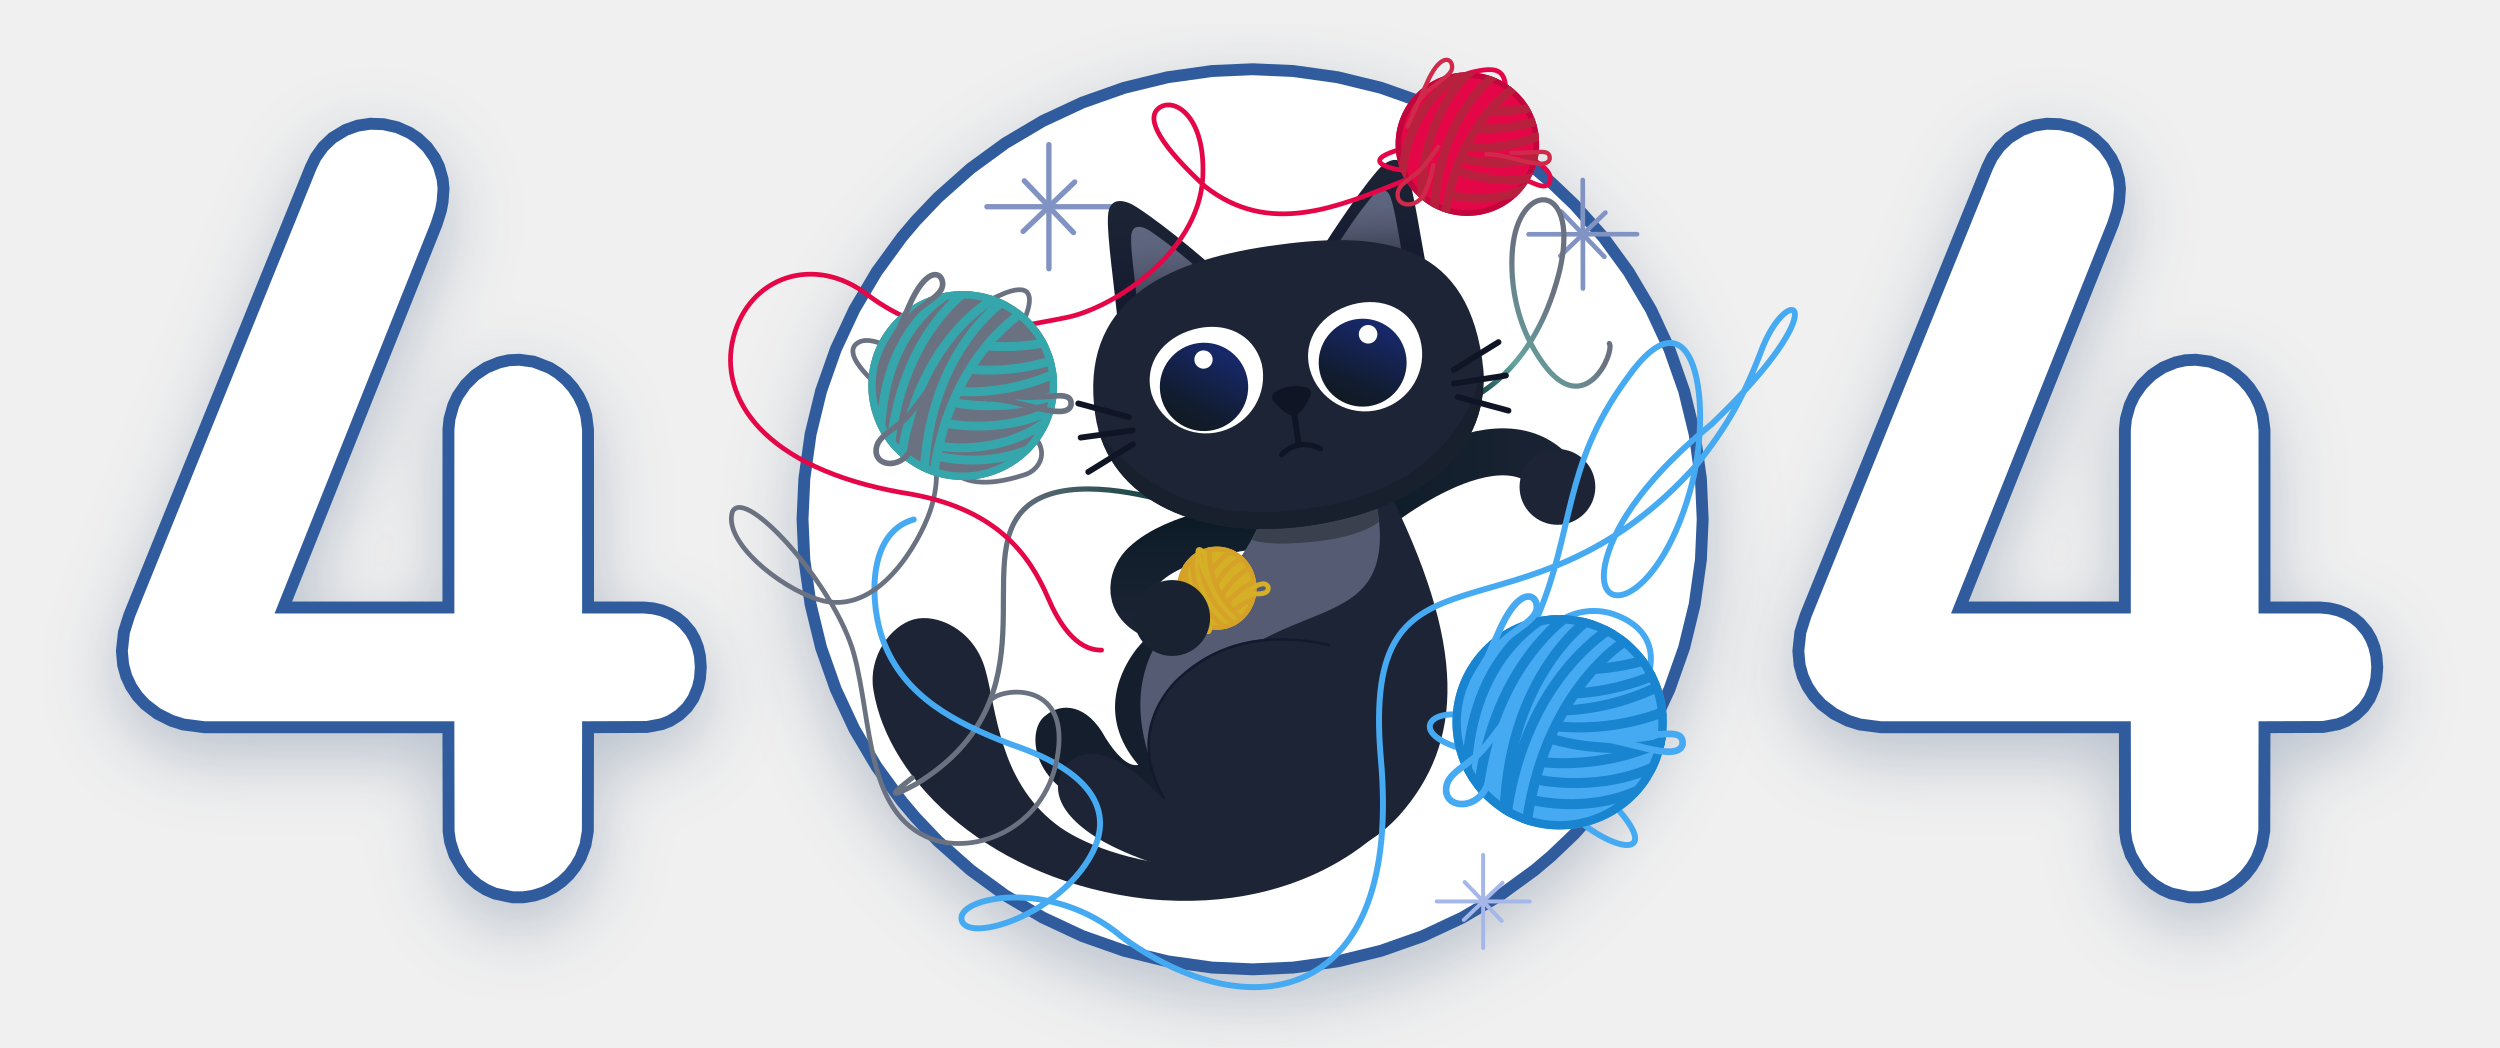
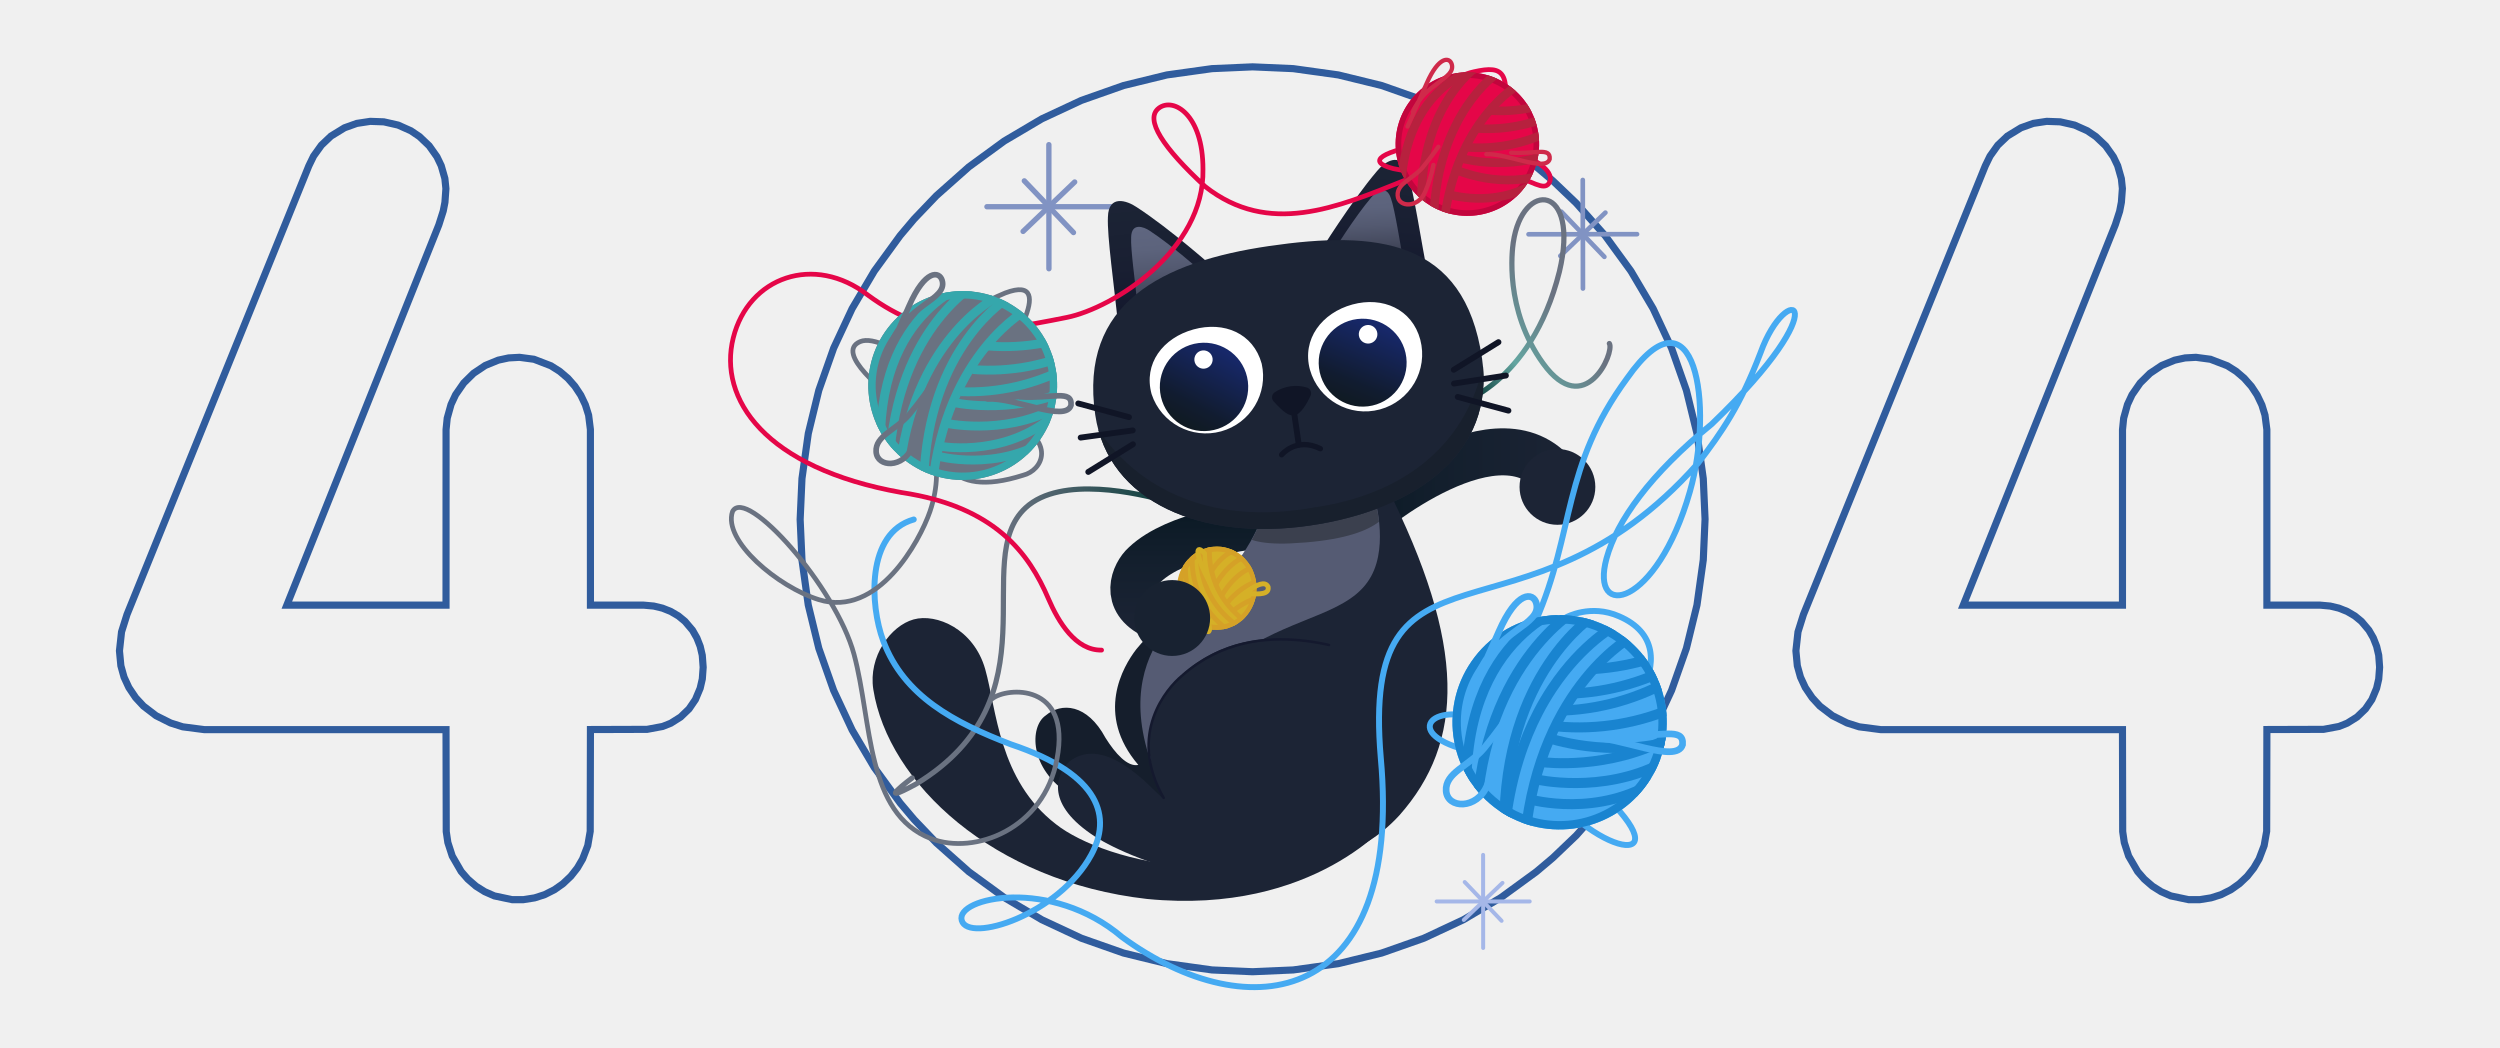
<svg xmlns="http://www.w3.org/2000/svg" width="1050" height="440" viewBox="0 0 1050 440">
  <g id="Group">
-     <filter id="filter1" x="0" y="0" width="1050" height="440" filterUnits="userSpaceOnUse" primitiveUnits="userSpaceOnUse" color-interpolation-filters="sRGB">
-       <feGaussianBlur stdDeviation="15" />
-       <feOffset dx="-0" dy="10" result="offsetblur" />
-       <feFlood flood-color="#1b3966" flood-opacity="0.253" />
-       <feComposite in2="offsetblur" operator="in" />
-       <feMerge>
-         <feMergeNode />
-         <feMergeNode in="SourceGraphic" />
-       </feMerge>
-     </filter>
-     <path id="Path" fill="#ffffff" stroke="#305c9d" stroke-width="5" filter="url(#filter1)" d="M 543.141 29.828 L 561.875 32.453 L 580.016 36.875 L 597.531 43.047 L 614.203 50.812 L 629.938 60.125 L 644.594 70.812 L 651.453 76.609 L 661.266 85.969 L 673.469 99.703 L 684.047 114.203 L 693.391 129.984 L 701.156 146.672 L 707.344 164.234 L 711.75 182.328 L 714.375 201.047 L 715.125 218.109 L 714.375 235.141 L 711.75 253.875 L 707.344 271.984 L 701.156 289.531 L 693.391 306.219 L 684.078 321.953 L 673.469 336.5 L 661.312 350.203 L 651.469 359.594 L 644.594 365.406 L 629.953 376.078 L 614.188 385.391 L 597.531 393.172 L 580.016 399.328 L 561.875 403.75 L 543.141 406.375 L 526.094 407.125 L 509.062 406.375 L 490.328 403.75 L 472.172 399.328 L 454.672 393.172 L 437.984 385.391 L 422.234 376.078 L 407.672 365.453 L 393.953 353.281 L 384.594 343.453 L 378.75 336.547 L 368.125 321.953 L 358.812 306.203 L 351.031 289.531 L 344.844 271.984 L 340.453 253.875 L 337.828 235.141 L 337.062 218.109 L 337.828 201.047 L 340.453 182.328 L 344.844 164.234 L 351.031 146.672 L 358.812 130 L 368.156 114.203 L 378.75 99.656 L 384.594 92.75 L 393.953 82.938 L 407.703 70.734 L 422.25 60.125 L 437.984 50.812 L 454.672 43.047 L 472.172 36.875 L 490.328 32.453 L 509.062 29.828 L 526.094 29.078 Z" />
+     <path id="Path" fill="none" stroke="#305c9d" stroke-width="3" d="M 614.609 386.297 L 598 394.062 L 580.297 400.281 L 562.094 404.734 L 543.156 407.375 L 526.094 408.125 L 509.047 407.375 L 490.109 404.734 L 471.891 400.281 L 454.203 394.062 L 437.578 386.297 L 421.781 376.969 L 406.938 366.141 L 393.297 354.031 L 383.922 344.203 L 378.062 337.266 L 367.219 322.375 L 357.891 306.594 L 350.125 289.969 L 343.906 272.312 L 339.469 254.094 L 336.828 235.156 L 336.062 218.172 L 336.828 201 L 339.484 182.047 L 343.906 163.906 L 350.141 146.203 L 357.891 129.609 L 367.219 113.828 L 378.062 98.938 L 383.922 92 L 393.297 82.188 L 406.938 70.078 L 421.812 59.219 L 437.578 49.906 L 454.203 42.156 L 471.891 35.922 L 490.109 31.469 L 509.047 28.828 L 526.094 28.078 L 543.156 28.828 L 562.094 31.469 L 580.297 35.922 L 598 42.156 L 614.609 49.906 L 630.375 59.219 L 645.25 70.078 L 652.203 75.938 L 662.016 85.312 L 674.125 98.938 L 684.984 113.828 L 694.312 129.609 L 702.047 146.203 L 708.281 163.906 L 712.719 182.047 L 715.375 201 L 716.125 218.047 L 715.375 235.156 L 712.734 254.094 L 708.281 272.312 L 702.062 289.969 L 694.312 306.594 L 684.984 322.375 L 674.188 337.188 L 662.016 350.906 L 652.203 360.281 L 645.25 366.141 L 630.406 376.969 Z" />
  </g>
  <g id="g1">
    <path id="eN8HYslCIaj5" fill="none" stroke="#8193c3" stroke-width="2.245" stroke-linecap="round" stroke-linejoin="round" stroke-dasharray="34.83 34.83" stroke-dashoffset="0" d="M 440.522 60.758 L 440.522 86.822" />
    <path id="eN8HYslCIaj6" fill="none" stroke="#8193c3" stroke-width="2.245" stroke-linecap="round" stroke-linejoin="round" stroke-dasharray="34.83 34.83" stroke-dashoffset="0" d="M 414.511 86.826 L 440.575 86.826" />
    <path id="eN8HYslCIaj7" fill="none" stroke="#8193c3" stroke-width="2.245" stroke-linecap="round" stroke-linejoin="round" stroke-dasharray="34.83 34.83" stroke-dashoffset="0" d="M 466.604 86.826 L 440.54 86.826" />
    <path id="eN8HYslCIaj8" fill="none" stroke="#8193c3" stroke-width="2.245" stroke-linecap="round" stroke-linejoin="round" stroke-dasharray="34.83 34.83" stroke-dashoffset="0" d="M 440.548 112.87 L 440.548 86.806" />
    <g id="g2">
      <path id="eN8HYslCIaj10" fill="none" stroke="#8193c3" stroke-width="2.245" stroke-linecap="round" stroke-linejoin="round" stroke-dasharray="34.83 34.83" stroke-dashoffset="0" d="M 450.863 97.671 L 440.519 86.851" />
      <path id="eN8HYslCIaj11" fill="none" stroke="#8193c3" stroke-width="2.245" stroke-linecap="round" stroke-linejoin="round" stroke-dasharray="34.83 34.83" stroke-dashoffset="0" d="M 430.213 75.961 L 440.557 86.78" />
      <path id="eN8HYslCIaj12" fill="none" stroke="#8193c3" stroke-width="2.245" stroke-linecap="round" stroke-linejoin="round" stroke-dasharray="34.83 34.83" stroke-dashoffset="0" d="M 429.699 97.186 L 440.518 86.843" />
      <path id="eN8HYslCIaj13" fill="none" stroke="#8193c3" stroke-width="2.245" stroke-linecap="round" stroke-linejoin="round" stroke-dasharray="34.83 34.83" stroke-dashoffset="0" d="M 451.365 76.439 L 440.546 86.782" />
    </g>
  </g>
  <g id="g3">
    <path id="eN8HYslCIaj15" fill="none" stroke="#8193c3" stroke-width="1.964" stroke-linecap="round" stroke-linejoin="round" stroke-dasharray="34.83 34.83" stroke-dashoffset="0" d="M 664.83 121.178 L 664.807 98.382" />
    <path id="eN8HYslCIaj16" fill="none" stroke="#8193c3" stroke-width="1.964" stroke-linecap="round" stroke-linejoin="round" stroke-dasharray="34.83 34.83" stroke-dashoffset="0" d="M 687.557 98.356 L 664.761 98.379" />
    <path id="eN8HYslCIaj17" fill="none" stroke="#8193c3" stroke-width="1.964" stroke-linecap="round" stroke-linejoin="round" stroke-dasharray="34.83 34.83" stroke-dashoffset="0" d="M 641.995 98.401 L 664.791 98.379" />
    <path id="eN8HYslCIaj18" fill="none" stroke="#8193c3" stroke-width="1.964" stroke-linecap="round" stroke-linejoin="round" stroke-dasharray="34.83 34.83" stroke-dashoffset="0" d="M 664.762 75.6 L 664.784 98.396" />
    <g id="g4">
      <path id="eN8HYslCIaj20" fill="none" stroke="#8193c3" stroke-width="1.964" stroke-linecap="round" stroke-linejoin="round" stroke-dasharray="34.83 34.83" stroke-dashoffset="0" d="M 655.754 88.903 L 664.809 98.356" />
      <path id="eN8HYslCIaj21" fill="none" stroke="#8193c3" stroke-width="1.964" stroke-linecap="round" stroke-linejoin="round" stroke-dasharray="34.83 34.83" stroke-dashoffset="0" d="M 673.832 107.872 L 664.777 98.419" />
      <path id="eN8HYslCIaj22" fill="none" stroke="#8193c3" stroke-width="1.964" stroke-linecap="round" stroke-linejoin="round" stroke-dasharray="34.83 34.83" stroke-dashoffset="0" d="M 674.264 89.308 L 664.81 98.364" />
      <path id="eN8HYslCIaj23" fill="none" stroke="#8193c3" stroke-width="1.964" stroke-linecap="round" stroke-linejoin="round" stroke-dasharray="34.83 34.83" stroke-dashoffset="0" d="M 655.333 107.473 L 664.786 98.417" />
    </g>
  </g>
  <g id="g5">
    <path id="eN8HYslCIaj25" fill="none" stroke="#a5b7e8" stroke-width="1.684" stroke-linecap="round" stroke-linejoin="round" stroke-dasharray="34.83 34.83" stroke-dashoffset="0" d="M 622.909 359.058 L 622.909 378.607" />
    <path id="eN8HYslCIaj26" fill="none" stroke="#a5b7e8" stroke-width="1.684" stroke-linecap="round" stroke-linejoin="round" stroke-dasharray="34.83 34.83" stroke-dashoffset="0" d="M 603.4 378.61 L 622.949 378.61" />
    <path id="eN8HYslCIaj27" fill="none" stroke="#a5b7e8" stroke-width="1.684" stroke-linecap="round" stroke-linejoin="round" stroke-dasharray="34.83 34.83" stroke-dashoffset="0" d="M 642.471 378.61 L 622.923 378.61" />
    <path id="eN8HYslCIaj28" fill="none" stroke="#a5b7e8" stroke-width="1.684" stroke-linecap="round" stroke-linejoin="round" stroke-dasharray="34.83 34.83" stroke-dashoffset="0" d="M 622.929 398.144 L 622.929 378.595" />
    <g id="g6">
      <path id="eN8HYslCIaj30" fill="none" stroke="#a5b7e8" stroke-width="1.684" stroke-linecap="round" stroke-linejoin="round" stroke-dasharray="34.83 34.83" stroke-dashoffset="0" d="M 630.665 386.744 L 622.907 378.629" />
      <path id="eN8HYslCIaj31" fill="none" stroke="#a5b7e8" stroke-width="1.684" stroke-linecap="round" stroke-linejoin="round" stroke-dasharray="34.83 34.83" stroke-dashoffset="0" d="M 615.177 370.461 L 622.935 378.575" />
      <path id="eN8HYslCIaj32" fill="none" stroke="#a5b7e8" stroke-width="1.684" stroke-linecap="round" stroke-linejoin="round" stroke-dasharray="34.83 34.83" stroke-dashoffset="0" d="M 614.792 386.38 L 622.906 378.622" />
      <path id="eN8HYslCIaj33" fill="none" stroke="#a5b7e8" stroke-width="1.684" stroke-linecap="round" stroke-linejoin="round" stroke-dasharray="34.83 34.83" stroke-dashoffset="0" d="M 631.041 370.819 L 622.927 378.577" />
    </g>
  </g>
  <g id="eN8HYslCIaj34">
    <path id="eN8HYslCIaj35" fill="#1c2435" stroke="none" d="M 584.642 343.932 C 584.642 343.932 552.409 384.548 481.717 377.558 C 417.062 370.253 373.019 328.762 366.795 289.584 C 364.624 275.753 374.046 262.873 383.676 260.168 C 393.306 257.463 409.003 264.213 413.784 281.043 C 418.564 297.872 419.422 327.639 443.535 346.195 C 463.721 362.106 530.852 380.13 583.015 338.814 C 584.503 340.817 584.087 341.499 584.642 343.932 Z" />
    <linearGradient id="linearGradient1" x1="492.924" y1="212.653" x2="492.924" y2="266.99" gradientUnits="userSpaceOnUse">
      <stop offset="0.01" stop-color="#0a1924" stop-opacity="1" />
      <stop offset="0.41" stop-color="#131f2d" stop-opacity="1" />
      <stop offset="1" stop-color="#1c2435" stop-opacity="1" />
    </linearGradient>
    <path id="eN8HYslCIaj36" fill="none" stroke="url(#linearGradient1)" stroke-width="19.747" stroke-linecap="round" stroke-linejoin="round" d="M 524.31 221.101 C 524.31 221.101 494.245 224.372 480.819 237.128 C 476.567 240.932 471.42 252.345 484.96 258.554" />
    <linearGradient id="linearGradient2" x1="564.133" y1="203.599" x2="663.284" y2="203.599" gradientUnits="userSpaceOnUse">
      <stop offset="0.01" stop-color="#0a1924" stop-opacity="1" />
      <stop offset="0.41" stop-color="#131f2d" stop-opacity="1" />
      <stop offset="1" stop-color="#1c2435" stop-opacity="1" />
    </linearGradient>
    <path id="eN8HYslCIaj37" fill="none" stroke="url(#linearGradient2)" stroke-width="19.747" stroke-linecap="round" stroke-linejoin="round" d="M 572.58 217.422 C 572.58 217.422 631.096 167.265 654.858 202.064" />
    <path id="eN8HYslCIaj38" fill="#151e2c" stroke="none" d="M 536.926 250.655 C 536.926 250.655 499.002 245.85 477.313 272.596 C 471.598 279.979 459.907 300.025 478.1 321.273 C 473.492 322.216 468.368 316.36 464.318 309.917 C 456.599 295.513 445.733 294.92 439.143 300.534 C 432.407 305.197 432.159 323.016 449.459 333.734 C 466.76 344.452 503.949 358.615 553.678 326.976 C 578.526 308.524 585.054 296.709 584.33 278.586 C 583.43 266.672 573.502 254.143 536.926 250.655 Z" />
    <path id="eN8HYslCIaj39" fill="#1c2435" stroke="none" d="M 532.059 211.666 C 532.059 211.666 527.934 234.265 502.099 254.89 C 474.476 276.929 475.606 314.623 497.952 339.789 C 508.561 353.031 554.362 378.8 587.745 342.433 C 614.908 311.782 616.268 271.356 582.04 203.702 C 564.29 207.684 555.36 210.339 532.059 211.666 Z" />
    <path id="eN8HYslCIaj40" fill="#555b73" stroke="none" d="M 577.199 208.605 C 577.199 208.605 583.287 228.352 575.937 241.922 C 567.446 257.632 545.099 258.521 522.731 272.958 C 508.996 281.076 505.035 292.408 498.76 307.109 C 499.238 325.218 495.78 342.971 483.099 319.223 C 465.346 266.424 510.016 248.307 517.333 239.136 C 530.761 221.704 531.178 211.962 531.178 211.962 Z" />
    <clipPath id="clipPath1">
      <path d="M 577.176 208.712 C 577.176 208.712 583.264 228.459 575.914 242.029 C 567.423 257.75 545.076 258.639 522.697 273.076 C 508.962 281.194 505.001 292.515 498.682 307.248 C 494.163 318.833 475.25 312.734 481.645 284.101 C 486.966 262.05 509.732 249.273 517.038 240.102 C 530.466 222.615 531.1 212.003 531.1 212.003 Z" />
    </clipPath>
    <g id="eN8HYslCIaj41" clip-path="url(#clipPath1)">
      <g id="g7">
        <path id="eN8HYslCIaj43" fill="#3b404e" stroke="none" d="M 519.57 214.236 L 584.559 209.475 C 584.4 215.719 579.073 226.523 541.982 228.234 C 515.116 229.353 518.802 218.569 519.57 214.236 Z" />
      </g>
    </g>
    <g id="eN8HYslCIaj46">
      <path id="eN8HYslCIaj47" fill="#1c2435" stroke="none" d="M 546.03 269.2 C 546.03 269.2 519.745 263.173 497.662 282.245 C 493.131 286.798 472.773 302.556 488.658 335.627 C 486.299 333.282 484.117 331.276 480.112 327.453 C 472.125 320.574 460.003 311.698 449.186 319.796 C 443.185 325.698 439.159 337.919 459.861 351.336 C 475.537 361.484 533.848 385.312 573.912 353.657 C 594.052 337.349 596.909 312.9 589.447 296.905 C 585.769 287.252 575.901 271.818 546.03 269.2 Z" />
      <path id="eN8HYslCIaj48" fill="none" stroke="#14192e" stroke-width="1.088" stroke-linecap="round" d="M 558.176 270.91 C 558.176 270.91 553.398 269.646 546.072 268.942 C 532.21 267.61 513.268 268.886 496.293 283.93 C 490.283 288.914 473.293 308.1 488.744 335.12" />
    </g>
    <linearGradient id="linearGradient3" x1="417.718" y1="262.241" x2="486.395" y2="267.185" gradientUnits="userSpaceOnUse">
      <stop offset="1e-05" stop-color="#6a7281" stop-opacity="1" />
      <stop offset="1" stop-color="#0b3e3b" stop-opacity="1" />
    </linearGradient>
    <path id="eN8HYslCIaj49" fill="none" stroke="url(#linearGradient3)" stroke-width="2.194" stroke-linecap="round" d="M 383.112 326.73 C 383.112 326.73 366.25 339.357 384.801 329.265 C 444.349 293.062 406.916 235.274 430.744 213.268 C 445.697 199.456 478.388 207.311 490.039 210.481" />
    <linearGradient id="linearGradient4" x1="623.146" y1="171.811" x2="664.622" y2="139.944" gradientUnits="userSpaceOnUse">
      <stop offset="1e-05" stop-color="#0b3e3b" stop-opacity="1" />
      <stop offset="0.428" stop-color="#64a6a1" stop-opacity="1" />
      <stop offset="1" stop-color="#6a7281" stop-opacity="1" />
    </linearGradient>
    <path id="eN8HYslCIaj50" fill="none" stroke="url(#linearGradient4)" stroke-width="2.194" stroke-linecap="round" d="M 611.069 170.132 C 611.069 170.132 642.938 162.157 654.951 114.073 C 663.727 77.015 639.373 75.49 635.566 101.907 C 635.127 104.946 631.76 130.079 648.116 152.645 C 665.592 176.78 678.267 148.024 675.93 144.283" />
    <g id="eN8HYslCIaj51">
      <g id="eN8HYslCIaj52">
        <g id="eN8HYslCIaj53">
          <linearGradient id="linearGradient5" x1="485.8" y1="83.147" x2="490.1" y2="128.049" gradientUnits="userSpaceOnUse">
            <stop offset="1e-05" stop-color="#1c2435" stop-opacity="1" />
            <stop offset="0.62" stop-color="#191f32" stop-opacity="1" />
            <stop offset="1" stop-color="#14192e" stop-opacity="1" />
          </linearGradient>
          <path id="path1" fill="url(#linearGradient5)" stroke="none" d="M 510.428 112.986 C 510.428 112.986 491.362 96.015 477.397 86.998 C 473.327 84.222 465.559 81.611 465.329 91.122 C 464.912 99.076 467.962 119.964 469.662 137.099 C 489.453 126.315 510.428 112.986 510.428 112.986 Z" />
          <linearGradient id="linearGradient6" x1="488.762" y1="95.028" x2="490.89" y2="124.264" gradientUnits="userSpaceOnUse">
            <stop offset="1e-05" stop-color="#5f6680" stop-opacity="1" />
            <stop offset="0.32" stop-color="#5c637c" stop-opacity="1" />
            <stop offset="0.62" stop-color="#535970" stop-opacity="1" />
            <stop offset="0.93" stop-color="#44495d" stop-opacity="1" />
            <stop offset="1" stop-color="#3f4457" stop-opacity="1" />
          </linearGradient>
          <path id="path2" fill="url(#linearGradient6)" stroke="none" d="M 504.362 113.831 C 504.362 113.831 491.976 102.861 482.904 96.937 C 480.249 95.138 475.224 93.437 475.082 99.625 C 474.807 104.792 476.782 118.373 477.901 129.508 C 490.737 122.498 504.362 113.831 504.362 113.831 Z" />
        </g>
        <g id="eN8HYslCIaj56">
          <linearGradient id="linearGradient7" x1="582.065" y1="66.801" x2="577.03" y2="112.438" gradientUnits="userSpaceOnUse">
            <stop offset="1e-05" stop-color="#1c2435" stop-opacity="1" />
            <stop offset="0.62" stop-color="#191f32" stop-opacity="1" />
            <stop offset="1" stop-color="#14192e" stop-opacity="1" />
          </linearGradient>
          <path id="path3" fill="url(#linearGradient7)" stroke="none" d="M 554.124 106.185 C 554.124 106.185 567.551 84.485 578.346 71.847 C 581.462 68.019 588.22 63.301 591.061 72.363 C 593.738 79.867 596.787 100.754 600.035 117.66 C 578.028 112.975 554.124 106.185 554.124 106.185 Z" />
          <linearGradient id="linearGradient8" x1="573.596" y1="79.011" x2="574.88" y2="104.759" gradientUnits="userSpaceOnUse">
            <stop offset="1e-05" stop-color="#5f6680" stop-opacity="1" />
            <stop offset="0.32" stop-color="#5c637c" stop-opacity="1" />
            <stop offset="0.62" stop-color="#535970" stop-opacity="1" />
            <stop offset="0.93" stop-color="#44495d" stop-opacity="1" />
            <stop offset="1" stop-color="#3f4457" stop-opacity="1" />
          </linearGradient>
          <path id="path4" fill="url(#linearGradient8)" stroke="none" d="M 560.168 105.274 C 560.168 105.274 568.945 91.166 575.911 82.949 C 577.94 80.459 582.296 77.398 584.182 83.29 C 585.916 88.16 587.901 101.742 590.019 112.723 C 575.702 109.684 560.168 105.274 560.168 105.274 Z" />
        </g>
      </g>
      <path id="path5" fill="#1c2435" stroke="none" d="M 622.458 150.549 C 628.218 190.043 594.813 214.243 549.955 220.76 C 505.097 227.276 465.395 211.161 459.997 174.223 C 453.163 127.347 488.191 109.882 533.049 103.332 C 577.907 96.783 615.075 100.228 622.458 150.549 Z" />
      <clipPath id="clipPath2">
        <path d="M 622.458 150.549 C 628.218 190.043 594.813 214.243 549.955 220.76 C 505.097 227.276 465.395 211.161 459.997 174.223 C 453.163 127.347 488.191 109.882 533.049 103.332 C 577.907 96.783 615.075 100.228 622.458 150.549 Z" />
      </clipPath>
      <g id="g8" clip-path="url(#clipPath2)">
        <g id="g9">
          <path id="eN8HYslCIaj62" fill="#18202d" stroke="none" d="M 458.067 174.706 C 458.067 174.706 480.786 225.707 551.765 213.157 C 589.547 207.738 616.852 186.773 623.555 150.385 C 625.267 173.422 626.408 211.391 551.721 224.687 C 507.477 231.719 466.053 224.687 458.067 174.706 Z" />
        </g>
      </g>
      <g id="eN8HYslCIaj65">
        <g id="g10">
          <path id="path6" fill="#ffffff" stroke="none" d="M 529.914 152.757 C 532.722 165.258 525.221 177.762 512.87 181.169 C 500.518 184.577 487.667 177.687 483.669 165.515 C 480.144 152.688 488.459 141.888 501.285 138.353 C 514.11 134.818 526.394 139.963 529.914 152.757 Z" />
          <g id="g11">
            <linearGradient id="linearGradient9" x1="513.923" y1="147.229" x2="496.311" y2="179.91" gradientUnits="userSpaceOnUse">
              <stop offset="1e-05" stop-color="#17286a" stop-opacity="1" />
              <stop offset="0.7" stop-color="#111c30" stop-opacity="1" />
              <stop offset="1" stop-color="#101a20" stop-opacity="1" />
            </linearGradient>
            <path id="eN8HYslCIaj69" fill="url(#linearGradient9)" stroke="none" d="M 524.105 160.203 C 525.374 170.374 518.158 179.648 507.987 180.917 C 497.815 182.187 488.541 174.97 487.272 164.799 C 486.003 154.628 493.219 145.353 503.39 144.084 C 513.562 142.815 522.836 150.031 524.105 160.203 Z" />
-             <filter id="filter2" x="0" y="0" width="1050" height="440" filterUnits="userSpaceOnUse" primitiveUnits="userSpaceOnUse" color-interpolation-filters="sRGB">
+             <filter id="filter1" x="0" y="0" width="1050" height="440" filterUnits="userSpaceOnUse" primitiveUnits="userSpaceOnUse" color-interpolation-filters="sRGB">
              <feGaussianBlur stdDeviation="0" />
            </filter>
-             <path id="eN8HYslCIaj71" fill="#ffffff" stroke="none" filter="url(#filter2)" d="M 509.285 150.532 C 509.548 152.639 508.053 154.56 505.946 154.823 C 503.84 155.085 501.919 153.591 501.656 151.484 C 501.393 149.377 502.888 147.457 504.994 147.194 C 507.101 146.931 509.022 148.425 509.285 150.532 Z" />
+             <path id="eN8HYslCIaj71" fill="#ffffff" stroke="none" filter="url(#filter1)" d="M 509.285 150.532 C 509.548 152.639 508.053 154.56 505.946 154.823 C 503.84 155.085 501.919 153.591 501.656 151.484 C 501.393 149.377 502.888 147.457 504.994 147.194 C 507.101 146.931 509.022 148.425 509.285 150.532 Z" />
          </g>
        </g>
        <g id="g12">
          <path id="path7" fill="#ffffff" stroke="none" d="M 596.516 142.654 C 599.88 155.405 592.331 168.483 579.607 171.949 C 566.884 175.415 553.745 167.972 550.177 155.276 C 546.693 142.438 555.225 131.366 568.019 127.886 C 580.813 124.407 593.08 129.854 596.516 142.654 Z" />
          <g id="g13">
            <linearGradient id="linearGradient10" x1="578.872" y1="136.803" x2="564.5" y2="170.828" gradientUnits="userSpaceOnUse">
              <stop offset="1e-05" stop-color="#17286a" stop-opacity="1" />
              <stop offset="0.7" stop-color="#111c30" stop-opacity="1" />
              <stop offset="1" stop-color="#101a20" stop-opacity="1" />
            </linearGradient>
            <path id="eN8HYslCIaj75" fill="url(#linearGradient10)" stroke="none" d="M 590.648 150.09 C 591.88 160.216 584.671 169.423 574.545 170.655 C 564.42 171.887 555.213 164.677 553.981 154.552 C 552.749 144.426 559.958 135.219 570.084 133.987 C 580.209 132.755 589.417 139.965 590.648 150.09 Z" />
            <path id="eN8HYslCIaj77" fill="#ffffff" stroke="none" d="M 578.476 139.923 C 578.736 142.065 577.212 144.011 575.071 144.272 C 572.93 144.532 570.983 143.008 570.722 140.867 C 570.462 138.726 571.986 136.779 574.127 136.518 C 576.268 136.258 578.215 137.782 578.476 139.923 Z" />
          </g>
        </g>
      </g>
      <g id="eN8HYslCIaj86">
        <path id="eN8HYslCIaj87" fill="none" stroke="#101526" stroke-width="2.271" stroke-linecap="round" d="M 538.282 190.997 C 538.282 190.997 544.437 183.416 554.551 188.452" />
        <path id="path8" fill="#101526" stroke="none" d="M 534.958 168.639 C 534.455 168.109 534.201 167.388 534.262 166.659 C 534.323 165.93 534.692 165.262 535.276 164.822 C 539.336 162.087 544.418 161.348 549.088 162.814 C 549.741 163.087 550.253 163.617 550.503 164.279 C 550.752 164.942 550.716 165.678 550.405 166.314 C 548.967 169.32 546.411 174.092 543.57 174.443 C 541.277 174.684 539.259 173.346 534.958 168.639 Z" />
        <path id="eN8HYslCIaj89" fill="none" stroke="#101526" stroke-width="2.475" stroke-linecap="round" stroke-linejoin="round" d="M 543.23 171.305 L 545.479 186.74" />
      </g>
      <g id="eN8HYslCIaj90">
        <g id="g14">
          <path id="path9" fill="none" stroke="#101526" stroke-width="2.475" stroke-linecap="round" d="M 612.245 166.709 L 633.538 172.468" />
          <path id="path10" fill="none" stroke="#101526" stroke-width="2.475" stroke-linecap="round" d="M 629.348 143.704 L 610.577 155.31" />
          <path id="path11" fill="none" stroke="#101526" stroke-width="2.475" stroke-linecap="round" d="M 610.665 161.092 L 632.474 157.735" />
        </g>
        <g id="g15">
          <path id="path12" fill="none" stroke="#101526" stroke-width="2.475" stroke-linecap="round" d="M 452.878 169.451 L 474.182 175.211" />
          <path id="path13" fill="none" stroke="#101526" stroke-width="2.475" stroke-linecap="round" d="M 475.74 180.773 L 453.887 183.789" />
          <path id="path14" fill="none" stroke="#101526" stroke-width="2.475" stroke-linecap="round" d="M 475.839 186.598 L 457.079 198.205" />
        </g>
      </g>
    </g>
    <g id="eN8HYslCIaj99">
      <clipPath id="clipPath3">
        <path d="M 527.751 247.035 C 527.751 256.692 520.267 264.521 511.036 264.521 C 501.805 264.521 494.322 256.692 494.322 247.035 C 494.322 237.377 501.805 229.548 511.036 229.548 C 520.267 229.548 527.751 237.377 527.751 247.035 Z" />
      </clipPath>
      <g id="g16" clip-path="url(#clipPath3)">
        <g id="g17">
          <path id="path15" fill="#d5b027" stroke="#d5a127" stroke-width="4.127" d="M 527.96 247.068 C 527.96 256.725 520.477 264.554 511.246 264.554 C 502.015 264.554 494.532 256.725 494.532 247.068 C 494.532 237.41 502.015 229.581 511.246 229.581 C 520.477 229.581 527.96 237.41 527.96 247.068 Z" />
          <path id="path16" fill="none" stroke="#d5a127" stroke-width="2.063" d="M 508.279 227.101 C 508.279 227.101 503.917 249.459 526.262 263.15" />
          <path id="path17" fill="none" stroke="#d5a127" stroke-width="2.063" d="M 504.451 228.582 C 504.451 228.582 500.089 250.94 522.434 264.62" />
          <path id="path18" fill="none" stroke="#d5a127" stroke-width="2.063" d="M 501.065 230.798 C 501.065 230.798 496.703 253.156 519.047 266.847" />
          <path id="path19" fill="none" stroke="#d5a127" stroke-width="2.063" d="M 508.95 239.772 C 508.95 239.772 513.144 232.301 520.274 230.59" />
          <path id="path20" fill="none" stroke="#d5a127" stroke-width="2.063" d="M 510.827 245.159 C 510.827 245.159 515.671 236.097 524.081 233.311" />
          <path id="path21" fill="none" stroke="#d5a127" stroke-width="2.063" d="M 513.301 249.909 C 513.301 249.909 518.146 240.847 526.566 238.061" />
          <path id="path22" fill="none" stroke="#d5a127" stroke-width="2.063" d="M 515.398 253.277 C 515.398 253.277 521.491 245.082 530.204 243.645" />
          <path id="path23" fill="none" stroke="#d5a127" stroke-width="2.063" d="M 517.999 256.48 C 517.999 256.48 525.611 249.832 534.43 250.37" />
          <path id="path24" fill="none" stroke="#d5a127" stroke-width="2.063" d="M 498.212 234.243 C 498.212 234.243 493.85 256.601 516.195 270.281" />
        </g>
      </g>
      <path id="path25" fill="none" stroke="#d5b027" stroke-width="2.063" stroke-linecap="round" stroke-linejoin="round" d="M 508.142 244.797 C 501.327 231.687 502.323 228.341 505.898 232.444" />
      <path id="path26" fill="none" stroke="#d5b027" stroke-width="2.063" stroke-linecap="round" stroke-linejoin="round" d="M 518.188 253.354 C 518.188 253.354 530.236 241.286 532.605 246.508 C 533.151 249.613 529.271 249.679 523.944 249.294" />
      <path id="path27" fill="none" stroke="#d5b027" stroke-width="2.063" stroke-linecap="round" stroke-linejoin="round" d="M 502.627 252.783 C 502.627 252.783 502.627 262.602 506.989 265.191 C 508.321 265.827 508.562 263.797 506.57 258.927" />
    </g>
    <path id="eN8HYslCIaj117" fill="#1c2435" stroke="none" d="M 670.037 204.502 C 670.037 213.291 662.912 220.416 654.123 220.416 C 645.334 220.416 638.21 213.291 638.21 204.502 C 638.21 195.714 645.334 188.589 654.123 188.589 C 662.912 188.589 670.037 195.714 670.037 204.502 Z" />
    <path id="eN8HYslCIaj118" fill="#182231" stroke="none" d="M 508.247 259.563 C 508.247 268.365 501.112 275.501 492.31 275.501 C 483.508 275.501 476.372 268.365 476.372 259.563 C 476.372 250.761 483.508 243.625 492.31 243.625 C 501.112 243.625 508.247 250.761 508.247 259.563 Z" />
  </g>
  <g id="g18">
    <path id="eN8HYslCIaj120" fill="none" stroke="#45aaf2" stroke-width="2.5" stroke-linecap="round" d="M 657.883 259.232 C 657.883 259.232 668.1 253.577 680.039 258.854 C 695.713 265.6 696.195 279.081 688.565 292.251 C 680.935 305.422 667.582 322.575 627.742 317.375 C 588.942 311.835 597.742 296.595 616.312 300.745 C 629.312 303.655 648.992 307.675 668.622 329.155 C 709.162 365.305 672.682 362.065 646.692 327.765 C 628.692 303.965 642.052 286.108 645.062 260.698 C 661.453 223.165 656.012 196.086 683.382 158.871 C 711.903 118.238 720.133 170.204 709.743 206.514 C 695.803 255.264 667.591 260.739 674.743 234.514 C 679.008 218.875 693.14 199.094 718.915 178.121 C 773.614 125.624 750.578 117.138 739.38 148.258 C 730.933 170.345 723.183 181.486 713.152 194.575 C 639.622 277.675 571.272 217.535 579.932 318.355 C 589.282 421.955 525.002 432.938 471.292 393.575 C 441.482 368.209 401.152 376.915 403.922 386.575 C 406.692 396.235 444.622 384.265 458.322 359.025 C 466.732 343.525 462.877 325.443 424.577 312.623 C 400.758 303.476 379.664 292.447 370.951 269.141 C 365.374 254.225 363.692 223.862 383.775 218.178" />
    <path id="eN8HYslCIaj121" fill="none" stroke="#6a7281" stroke-width="2" stroke-linecap="round" d="M 420.107 152.464 C 420.107 152.464 446.24 114.04 422.22 123.04 C 403.28 130.9 382.987 144.907 390.377 176.537 C 393.617 189.927 396.707 210.119 429.719 199.596 C 437.881 197.597 444.101 185.333 424.07 176.29 C 404.039 167.247 372.07 138.87 361.24 143.49 C 350.41 148.11 371.4 164.97 380.64 171.43 C 389.88 177.89 397.699 193.976 390.57 214.86 C 386.282 227.266 368.84 259.56 343.92 251.86 C 326.82 246.55 303.5 227.15 307.65 214.86 C 313.2 204 351.08 246.5 358.7 274.86 C 366.32 303.22 363.62 341.72 391.04 352.24 C 409.4 359.24 438.5 348.24 443.93 318.75 C 450.051 286.608 422.78 288.595 416.77 293.445" />
  </g>
  <path id="eN8HYslCIaj122" fill="none" stroke="#e50648" stroke-width="2" stroke-linecap="round" d="M 594.285 52.67 C 594.285 52.67 603.135 33.67 619.105 30.13 C 631.415 27.41 636.595 29.13 628.415 59.6 C 626.915 66.24 615.765 76.89 585.225 70.83 C 573.335 67.77 580.225 63.6 601.625 59.74 C 623.025 55.88 655.878 68.329 650.578 76.939 C 646.418 83.689 629.8 59.696 590.01 75.736 C 561.37 87.286 532.905 99.31 506.195 78.38 C 488.465 62 480.605 50.14 486.685 45.43 C 492.765 40.72 505.305 48.028 505.245 71.13 C 505.948 105.003 467.688 129.37 448.008 133.33 C 411.688 140.65 390.631 143.141 364.565 123.98 C 341.969 106.467 314.375 116.34 307.975 141.87 C 301.575 167.4 321.023 196.593 378.675 206.87 C 417.954 212.766 432.158 232.417 440.329 251.46 C 444.541 261.274 451.783 273.239 462.658 273.044" />
  <g id="eN8HYslCIaj123">
    <g id="eN8HYslCIaj124">
      <g id="g19">
        <clipPath id="clipPath4">
          <path d="M 634.695 36.65 C 647.879 46.81 650.33 65.735 640.169 78.92 C 630.009 92.104 611.084 94.555 597.9 84.395 C 584.715 74.234 582.264 55.309 592.425 42.125 C 602.585 28.94 621.51 26.489 634.695 36.65 Z" />
        </clipPath>
        <g id="g20" clip-path="url(#clipPath4)">
          <g id="g21">
            <path id="path28" fill="#e50648" stroke="#c2053d" stroke-width="4.712" d="M 634.695 36.65 C 647.879 46.81 650.33 65.735 640.169 78.92 C 630.009 92.104 611.084 94.555 597.9 84.395 C 584.715 74.234 582.264 55.309 592.425 42.125 C 602.585 28.94 621.51 26.489 634.695 36.65 Z" />
            <path id="path29" fill="none" stroke="#b7213e" stroke-width="3.625" d="M 637.204 36.044 C 637.204 36.044 612.032 50.303 606.566 92.637" />
            <path id="path30" fill="none" stroke="#b7213e" stroke-width="3.625" d="M 628.017 31.445 C 628.017 31.445 604.135 47.745 602.178 90.398" />
            <path id="path31" fill="none" stroke="#b7213e" stroke-width="3.625" d="M 622.188 26.521 C 622.188 26.521 596.641 41.923 596.98 85.747" />
            <path id="path32" fill="none" stroke="#b7213e" stroke-width="3.625" d="M 622.976 28.078 C 622.976 28.078 589.267 33.504 588.182 82.257" />
            <path id="path33" fill="none" stroke="#b7213e" stroke-width="3.625" d="M 608.079 81.556 C 608.079 81.556 627.121 87.682 644.275 77.175" />
            <path id="path34" fill="none" stroke="#b7213e" stroke-width="3.625" d="M 610.269 70.789 C 610.269 70.789 627.332 79.033 646.079 73.981" />
            <path id="path35" fill="none" stroke="#b7213e" stroke-width="3.625" d="M 612.86 66.242 C 612.86 66.242 630.352 71.627 649.117 65.255" />
            <path id="path36" fill="none" stroke="#b7213e" stroke-width="3.625" d="M 615.358 61.822 C 627.251 62.834 639.2 60.676 649.987 55.566" />
            <path id="path37" fill="none" stroke="#b7213e" stroke-width="3.625" d="M 619.461 53.891 C 631.361 54.806 643.292 52.553 654.039 47.36" />
            <path id="path38" fill="none" stroke="#b7213e" stroke-width="3.625" d="M 624.909 46.382 C 636.8 47.292 648.248 45.046 658.986 39.858" />
          </g>
        </g>
        <path id="eN8HYslCIaj141" fill="none" stroke="#cf2a4a" stroke-width="1.813" stroke-linecap="round" d="M 624.258 64.776 C 633.107 64.362 649.157 72.41 650.872 66.812 C 651.315 61.666 644.614 64.776 634.709 64.126" />
        <path id="eN8HYslCIaj142" fill="none" stroke="#cf2a4a" stroke-width="1.813" stroke-linecap="round" d="M 604.108 61.65 C 604.108 61.65 601.168 65.901 597.577 70.255 C 593.44 75.146 586.692 77.002 587.012 82.12 C 587.333 87.237 595.72 87.445 598.557 80.593 C 600.133 76.964 601.299 73.171 602.035 69.284" />
        <path id="eN8HYslCIaj143" fill="none" stroke="#cf2a4a" stroke-width="1.813" stroke-linecap="round" d="M 591.131 53.137 C 591.131 53.137 593.855 47.256 599.189 35.071 C 604.316 23.347 608.887 23.96 609.744 27.013 C 611.488 33.214 598.105 34.854 593.421 47.153" />
      </g>
    </g>
    <g id="eN8HYslCIaj144">
      <clipPath id="clipPath5">
        <path d="M 428.547 130.517 C 445.895 143.887 449.121 168.788 435.751 186.137 C 422.381 203.485 397.48 206.71 380.131 193.341 C 362.783 179.971 359.558 155.069 372.927 137.721 C 386.297 120.373 411.199 117.147 428.547 130.517 Z" />
      </clipPath>
      <g id="g22" clip-path="url(#clipPath5)">
        <g id="g23">
          <path id="path39" fill="#6a7281" stroke="#35a7ac" stroke-width="6.2" d="M 428.547 130.517 C 445.895 143.887 449.121 168.788 435.751 186.137 C 422.381 203.485 397.48 206.71 380.131 193.341 C 362.783 179.971 359.558 155.069 372.927 137.721 C 386.297 120.373 411.199 117.147 428.547 130.517 Z" />
          <path id="path40" fill="none" stroke="#35a7ac" stroke-width="3.72" d="M 431.849 129.72 C 431.849 129.72 397.432 147.715 391.535 204.186" />
          <path id="path41" fill="none" stroke="#35a7ac" stroke-width="3.72" d="M 417.924 125.215 C 417.924 125.215 382.9 143.085 377.597 199.694" />
          <path id="path42" fill="none" stroke="#35a7ac" stroke-width="3.72" d="M 423.552 125.026 C 423.552 125.026 389.716 145.054 387.97 201.884" />
          <path id="path43" fill="none" stroke="#35a7ac" stroke-width="3.72" d="M 411.485 118.298 C 411.485 118.298 376.673 136.431 373.527 194.012" />
          <path id="path44" fill="none" stroke="#35a7ac" stroke-width="3.72" d="M 410.499 117.676 C 410.499 117.676 366.774 127.993 369.973 192.08" />
          <path id="path45" fill="none" stroke="#35a7ac" stroke-width="3.72" d="M 393.621 191.517 C 393.621 191.517 418.968 198.61 440.992 183.928" />
          <path id="path46" fill="none" stroke="#35a7ac" stroke-width="3.72" d="M 393.908 187.284 C 393.908 187.284 419.715 192.458 440.577 176.167" />
          <path id="path47" fill="none" stroke="#35a7ac" stroke-width="3.72" d="M 396.362 177.572 C 396.362 177.572 420.63 183.301 443.274 171.471" />
          <path id="path48" fill="none" stroke="#35a7ac" stroke-width="3.72" d="M 400.051 168.967 C 400.051 168.967 423.513 174.399 447.546 164.28" />
          <path id="path49" fill="none" stroke="#35a7ac" stroke-width="3.72" d="M 403.47 164.506 C 419.163 165.116 434.738 161.556 448.608 154.186" />
          <path id="path50" fill="none" stroke="#35a7ac" stroke-width="3.72" d="M 408.502 155.204 C 424.161 156.408 439.859 153.442 454 146.61" />
          <path id="path51" fill="none" stroke="#35a7ac" stroke-width="3.72" d="M 415.05 145.333 C 430.696 146.53 446.381 143.565 460.511 136.739" />
        </g>
      </g>
      <path id="eN8HYslCIaj162" fill="none" stroke="#6a7281" stroke-width="2.385" stroke-linecap="round" d="M 414.814 167.526 C 426.458 166.981 447.577 177.571 449.834 170.205 C 450.417 163.434 441.6 167.526 428.566 166.671" />
      <path id="eN8HYslCIaj163" fill="none" stroke="#6a7281" stroke-width="2.385" stroke-linecap="round" d="M 390.466 162.802 C 390.466 162.802 386.597 168.394 381.872 174.124 C 376.428 180.56 367.55 183.002 367.971 189.736 C 368.393 196.47 379.43 196.742 383.162 187.727 C 385.235 182.952 386.77 177.961 387.738 172.846" />
      <path id="eN8HYslCIaj164" fill="none" stroke="#6a7281" stroke-width="2.385" stroke-linecap="round" d="M 371.226 152.211 C 371.226 152.211 374.809 144.473 381.828 128.439 C 388.574 113.013 394.589 113.819 395.717 117.837 C 398.011 125.996 380.402 128.154 374.239 144.337" />
    </g>
    <g id="eN8HYslCIaj165">
      <clipPath id="clipPath6">
        <path d="M 682.514 267.724 C 702.201 282.896 705.861 311.154 690.69 330.841 C 675.518 350.527 647.259 354.187 627.573 339.016 C 607.886 323.844 604.226 295.586 619.398 275.899 C 634.569 256.212 662.828 252.552 682.514 267.724 Z" />
      </clipPath>
      <g id="g24" clip-path="url(#clipPath6)">
        <g id="g25">
          <path id="path52" fill="#45aaf2" stroke="#1984d0" stroke-width="7.036" d="M 682.514 267.724 C 702.201 282.896 705.861 311.154 690.69 330.841 C 675.518 350.527 647.259 354.187 627.573 339.016 C 607.886 323.844 604.226 295.586 619.398 275.899 C 634.569 256.212 662.828 252.552 682.514 267.724 Z" />
          <path id="path53" fill="none" stroke="#1984d0" stroke-width="4.222" d="M 686.262 266.82 C 686.262 266.82 647.205 287.24 640.513 351.323" />
          <path id="path54" fill="none" stroke="#1984d0" stroke-width="4.222" d="M 669.108 258.744 C 669.108 258.744 631.535 282.81 631.823 347.33" />
          <path id="path55" fill="none" stroke="#1984d0" stroke-width="4.222" d="M 681.712 260.816 C 681.712 260.816 669.391 266.482 656.888 282.281 C 655.198 284.417 653.504 286.738 651.837 289.255 C 649.812 292.313 647.827 295.659 645.935 299.315 C 640.006 310.771 634.991 325.263 632.544 343.4" />
          <path id="path56" fill="none" stroke="#1984d0" stroke-width="4.222" d="M 666.043 253.63 C 666.043 253.63 625.909 272.951 620.28 338.147" />
          <path id="path57" fill="none" stroke="#1984d0" stroke-width="4.222" d="M 662.033 253.151 C 662.033 253.151 612.414 264.859 616.045 337.585" />
          <path id="path58" fill="none" stroke="#1984d0" stroke-width="4.222" d="M 642.881 335.812 C 642.881 335.812 671.645 343.861 696.637 327.199" />
          <path id="path59" fill="none" stroke="#1984d0" stroke-width="4.222" d="M 645.062 327.313 C 645.062 327.313 672.601 333.814 698.297 320.389" />
          <path id="path60" fill="none" stroke="#1984d0" stroke-width="4.222" d="M 648.42 320.151 C 648.42 320.151 675.517 323.704 701.547 309.631" />
          <path id="path61" fill="none" stroke="#1984d0" stroke-width="4.222" d="M 649.941 309.82 C 649.941 309.82 675.69 318.976 704.092 310.675" />
          <path id="path62" fill="none" stroke="#1984d0" stroke-width="4.222" d="M 653.604 305.067 C 671.347 306.746 689.218 303.691 705.397 296.213" />
          <path id="path63" fill="none" stroke="#1984d0" stroke-width="4.222" d="M 656.815 298.421 C 674.619 297.623 691.895 292.124 706.883 282.482" />
          <path id="path64" fill="none" stroke="#1984d0" stroke-width="4.222" d="M 661.554 291.234 C 679.332 290.216 696.524 284.511 711.384 274.698" />
          <path id="path65" fill="none" stroke="#1984d0" stroke-width="4.222" d="M 668.986 281.015 C 686.764 279.996 703.957 274.291 718.816 264.479" />
        </g>
      </g>
      <path id="eN8HYslCIaj184" fill="none" stroke="#45aaf2" stroke-width="2.814" stroke-linecap="round" d="M 666.93 309.722 C 680.144 309.103 704.109 321.12 706.671 312.761 C 707.332 305.078 697.327 309.722 682.537 308.751" />
      <path id="eN8HYslCIaj185" fill="none" stroke="#45aaf2" stroke-width="2.814" stroke-linecap="round" d="M 632.903 301.573 C 632.903 301.573 628.513 307.92 623.151 314.421 C 616.973 321.725 606.898 324.497 607.376 332.138 C 607.855 339.779 620.379 340.089 624.615 329.858 C 626.967 324.44 628.709 318.776 629.807 312.972" />
      <path id="eN8HYslCIaj186" fill="none" stroke="#45aaf2" stroke-width="2.814" stroke-linecap="round" d="M 617.466 292.342 C 617.466 292.342 621.533 283.561 629.498 265.366 C 637.154 247.86 643.979 248.775 645.259 253.334 C 647.862 262.594 627.88 265.042 620.886 283.407" />
    </g>
  </g>
  <g id="g26">
-     <filter id="filter3" x="0" y="0" width="1050" height="440" filterUnits="userSpaceOnUse" primitiveUnits="userSpaceOnUse" color-interpolation-filters="sRGB">
-       <feGaussianBlur stdDeviation="15" />
-       <feOffset dx="-0" dy="10" result="offsetblur" />
-       <feFlood flood-color="#1b3966" flood-opacity="0.253" />
-       <feComposite in2="offsetblur" operator="in" />
-       <feMerge>
-         <feMergeNode />
-         <feMergeNode in="SourceGraphic" />
-       </feMerge>
-     </filter>
-     <path id="path66" fill="#ffffff" stroke="#305c9d" stroke-width="5" filter="url(#filter3)" d="M 161.109 52.172 L 166.891 53.469 L 172.078 55.797 L 175.5 58.094 L 179.438 61.828 L 182.656 66.391 L 184.375 69.938 L 185.891 75.25 L 186.281 79.234 L 185.875 84.797 L 185.172 88.422 L 183.391 94.062 L 119 255.156 L 188.328 255.156 L 188.344 180.328 L 188.797 175.906 L 190.391 170.188 L 192.25 166.234 L 195.5 161.562 L 199.562 157.547 L 204.281 154.391 L 209.609 152.219 L 213.703 151.312 L 218.125 151.094 L 224.109 151.891 L 230.859 154.484 L 234.484 156.781 L 237.812 159.609 L 240.719 162.906 L 243.062 166.453 L 244.906 170.328 L 246.219 174.547 L 246.969 180.516 L 246.984 255.156 L 270.391 255.156 L 274.266 255.516 L 278.031 256.406 L 281.281 257.719 L 284.359 259.516 L 286.953 261.656 L 290.016 265.266 L 291.766 268.328 L 293.094 271.734 L 293.969 275.453 L 294.328 280.266 L 293.969 285.078 L 293.125 288.719 L 291.188 293.328 L 288.594 297.141 L 285.234 300.359 L 281.344 302.812 L 277.984 304.141 L 271.672 305.328 L 246.984 305.422 L 246.891 349.047 L 245.875 354.938 L 243.844 360.266 L 241.656 363.984 L 238.953 367.422 L 235.875 370.328 L 232.328 372.828 L 228.406 374.812 L 224.266 376.141 L 219.75 376.859 L 215.234 376.859 L 207.844 375.297 L 204.078 373.641 L 200.531 371.422 L 197.266 368.594 L 194.469 365.391 L 190.875 359.172 L 189.062 353.594 L 188.422 349.219 L 188.328 305.438 L 85.906 305.438 L 76.906 304.266 L 72.016 302.719 L 66.125 299.766 L 60.953 295.828 L 57.719 292.344 L 55.047 288.359 L 53.047 284.062 L 51.734 279.344 L 51.188 273.438 L 52.047 265.547 L 54.297 258.375 L 130.578 70.172 L 132.594 66.031 L 135.75 61.641 L 139.609 57.953 L 145.062 54.609 L 150.188 52.781 L 155.547 51.969 Z" />
-     <filter id="filter4" x="0" y="0" width="1050" height="440" filterUnits="userSpaceOnUse" primitiveUnits="userSpaceOnUse" color-interpolation-filters="sRGB">
-       <feGaussianBlur stdDeviation="15" />
-       <feOffset dx="-0" dy="10" result="offsetblur" />
-       <feFlood flood-color="#1b3966" flood-opacity="0.253" />
-       <feComposite in2="offsetblur" operator="in" />
-       <feMerge>
-         <feMergeNode />
-         <feMergeNode in="SourceGraphic" />
-       </feMerge>
-     </filter>
-     <path id="path67" fill="#ffffff" stroke="#305c9d" stroke-width="5" filter="url(#filter4)" d="M 865.219 52.172 L 871 53.469 L 876.141 55.766 L 879.656 58.141 L 883.547 61.828 L 886.766 66.391 L 888.484 69.953 L 889.969 75.219 L 890.391 79.234 L 889.984 84.797 L 889.266 88.5 L 887.516 93.969 L 823.109 255.156 L 892.438 255.156 L 892.453 180.328 L 892.906 175.906 L 894.5 170.188 L 896.359 166.234 L 899.609 161.562 L 903.672 157.547 L 908.391 154.391 L 913.719 152.219 L 917.812 151.312 L 922.234 151.094 L 928.219 151.891 L 934.969 154.484 L 938.594 156.781 L 941.906 159.625 L 944.766 162.828 L 947.203 166.547 L 949.031 170.359 L 950.312 174.516 L 951.078 180.516 L 951.094 255.156 L 974.484 255.156 L 978.359 255.516 L 982.141 256.406 L 985.391 257.719 L 988.469 259.516 L 991.109 261.688 L 994.078 265.219 L 995.906 268.375 L 997.203 271.734 L 998.078 275.453 L 998.438 280.25 L 998.062 285.094 L 997.219 288.734 L 995.297 293.328 L 992.703 297.141 L 989.391 300.312 L 985.391 302.828 L 982.094 304.141 L 975.781 305.328 L 951.094 305.422 L 951 349 L 949.984 354.875 L 947.906 360.344 L 945.766 363.984 L 943.062 367.422 L 939.984 370.328 L 936.438 372.828 L 932.516 374.812 L 928.359 376.141 L 923.844 376.859 L 919.344 376.859 L 911.953 375.297 L 908.188 373.641 L 904.641 371.422 L 901.375 368.594 L 898.609 365.406 L 894.953 359.141 L 893.172 353.609 L 892.531 349.219 L 892.438 305.438 L 790.016 305.438 L 781.016 304.266 L 776.125 302.719 L 770.234 299.766 L 765.047 295.828 L 761.828 292.344 L 759.156 288.359 L 757.156 284.062 L 755.844 279.344 L 755.297 273.438 L 756.156 265.547 L 758.406 258.375 L 834.688 70.172 L 836.703 66.031 L 839.844 61.641 L 843.719 57.953 L 849.172 54.609 L 854.297 52.781 L 859.641 51.969 Z" />
+     <path id="path66" fill="none" stroke="#305c9d" stroke-width="3" d="M 278.234 255.422 L 281.719 256.812 L 284.953 258.719 L 287.703 260.984 L 290.844 264.688 L 292.688 267.922 L 294.078 271.469 L 294.953 275.219 L 295.328 280.266 L 294.969 285.172 L 294.062 289.078 L 292.078 293.812 L 289.375 297.766 L 285.844 301.156 L 281.734 303.75 L 278.312 305.109 L 271.781 306.328 L 247.984 306.406 L 247.891 349.141 L 246.859 355.156 L 244.703 360.766 L 242.484 364.562 L 239.734 368.047 L 236.422 371.172 L 232.906 373.656 L 228.766 375.75 L 224.547 377.109 L 219.812 377.859 L 215.109 377.859 L 207.625 376.281 L 203.547 374.484 L 199.938 372.219 L 196.484 369.234 L 193.703 366.031 L 189.953 359.562 L 188.094 353.844 L 187.422 349.25 L 187.328 306.438 L 85.766 306.438 L 76.75 305.266 L 71.672 303.656 L 65.547 300.594 L 60.266 296.562 L 56.984 293.031 L 54.125 288.781 L 52.094 284.391 L 50.766 279.609 L 50.172 273.344 L 51.047 265.391 L 53.344 258.078 L 129.719 69.641 L 131.703 65.562 L 134.984 60.984 L 139.016 57.156 L 144.703 53.672 L 149.859 51.828 L 155.5 50.969 L 161.203 51.172 L 167.203 52.531 L 172.562 54.922 L 176.156 57.344 L 180.25 61.234 L 183.516 65.844 L 185.312 69.594 L 186.844 74.953 L 187.281 79.25 L 186.875 84.953 L 186.156 88.625 L 184.312 94.438 L 120.469 254.156 L 187.328 254.156 L 187.344 180.453 L 187.828 175.641 L 189.438 169.875 L 191.344 165.797 L 194.781 160.844 L 198.906 156.781 L 203.812 153.5 L 209.266 151.266 L 213.625 150.328 L 218.188 150.078 L 224.281 150.891 L 231.391 153.625 L 235.109 155.984 L 238.516 158.891 L 241.438 162.219 L 243.922 165.969 L 245.844 170 L 247.219 174.375 L 247.969 180.391 L 247.984 254.156 L 270.312 254.156 L 274.594 254.547 Z" />
+     <path id="path67" fill="none" stroke="#305c9d" stroke-width="3" d="M 982.344 255.422 L 985.828 256.812 L 989.062 258.719 L 991.812 260.984 L 994.938 264.688 L 996.797 267.922 L 998.188 271.469 L 999.062 275.219 L 999.438 280.25 L 999.062 285.203 L 998.172 289.062 L 996.188 293.812 L 993.484 297.766 L 989.953 301.156 L 985.859 303.719 L 982.391 305.109 L 975.891 306.328 L 952.094 306.406 L 952 349.125 L 950.938 355.172 L 948.812 360.766 L 946.594 364.562 L 943.844 368.047 L 940.531 371.172 L 937.016 373.656 L 932.875 375.75 L 928.641 377.094 L 923.906 377.859 L 919.219 377.859 L 911.734 376.281 L 907.656 374.484 L 904.047 372.219 L 900.594 369.234 L 897.812 366.031 L 894.031 359.547 L 892.203 353.875 L 891.531 349.25 L 891.438 306.438 L 789.875 306.438 L 780.859 305.266 L 775.781 303.656 L 769.641 300.594 L 764.359 296.562 L 761.109 293.031 L 758.234 288.781 L 756.203 284.391 L 754.875 279.609 L 754.281 273.344 L 755.156 265.391 L 757.453 258.078 L 833.828 69.641 L 835.812 65.562 L 839.078 60.984 L 843.109 57.156 L 848.812 53.672 L 853.969 51.828 L 859.609 50.969 L 865.312 51.172 L 871.312 52.531 L 876.672 54.922 L 880.25 57.344 L 884.359 61.234 L 887.625 65.844 L 889.422 69.594 L 890.969 75.047 L 891.406 79.203 L 890.984 84.953 L 890.25 88.734 L 888.453 94.328 L 824.578 254.156 L 891.438 254.156 L 891.453 180.453 L 891.938 175.641 L 893.547 169.875 L 895.453 165.797 L 898.891 160.844 L 903.016 156.781 L 907.922 153.5 L 913.375 151.266 L 917.734 150.328 L 922.297 150.078 L 928.391 150.891 L 935.5 153.625 L 939.219 155.984 L 942.562 158.844 L 945.594 162.281 L 947.984 165.906 L 949.984 170.078 L 951.297 174.359 L 952.078 180.391 L 952.094 254.156 L 974.406 254.156 L 978.688 254.547 Z" />
  </g>
</svg>
